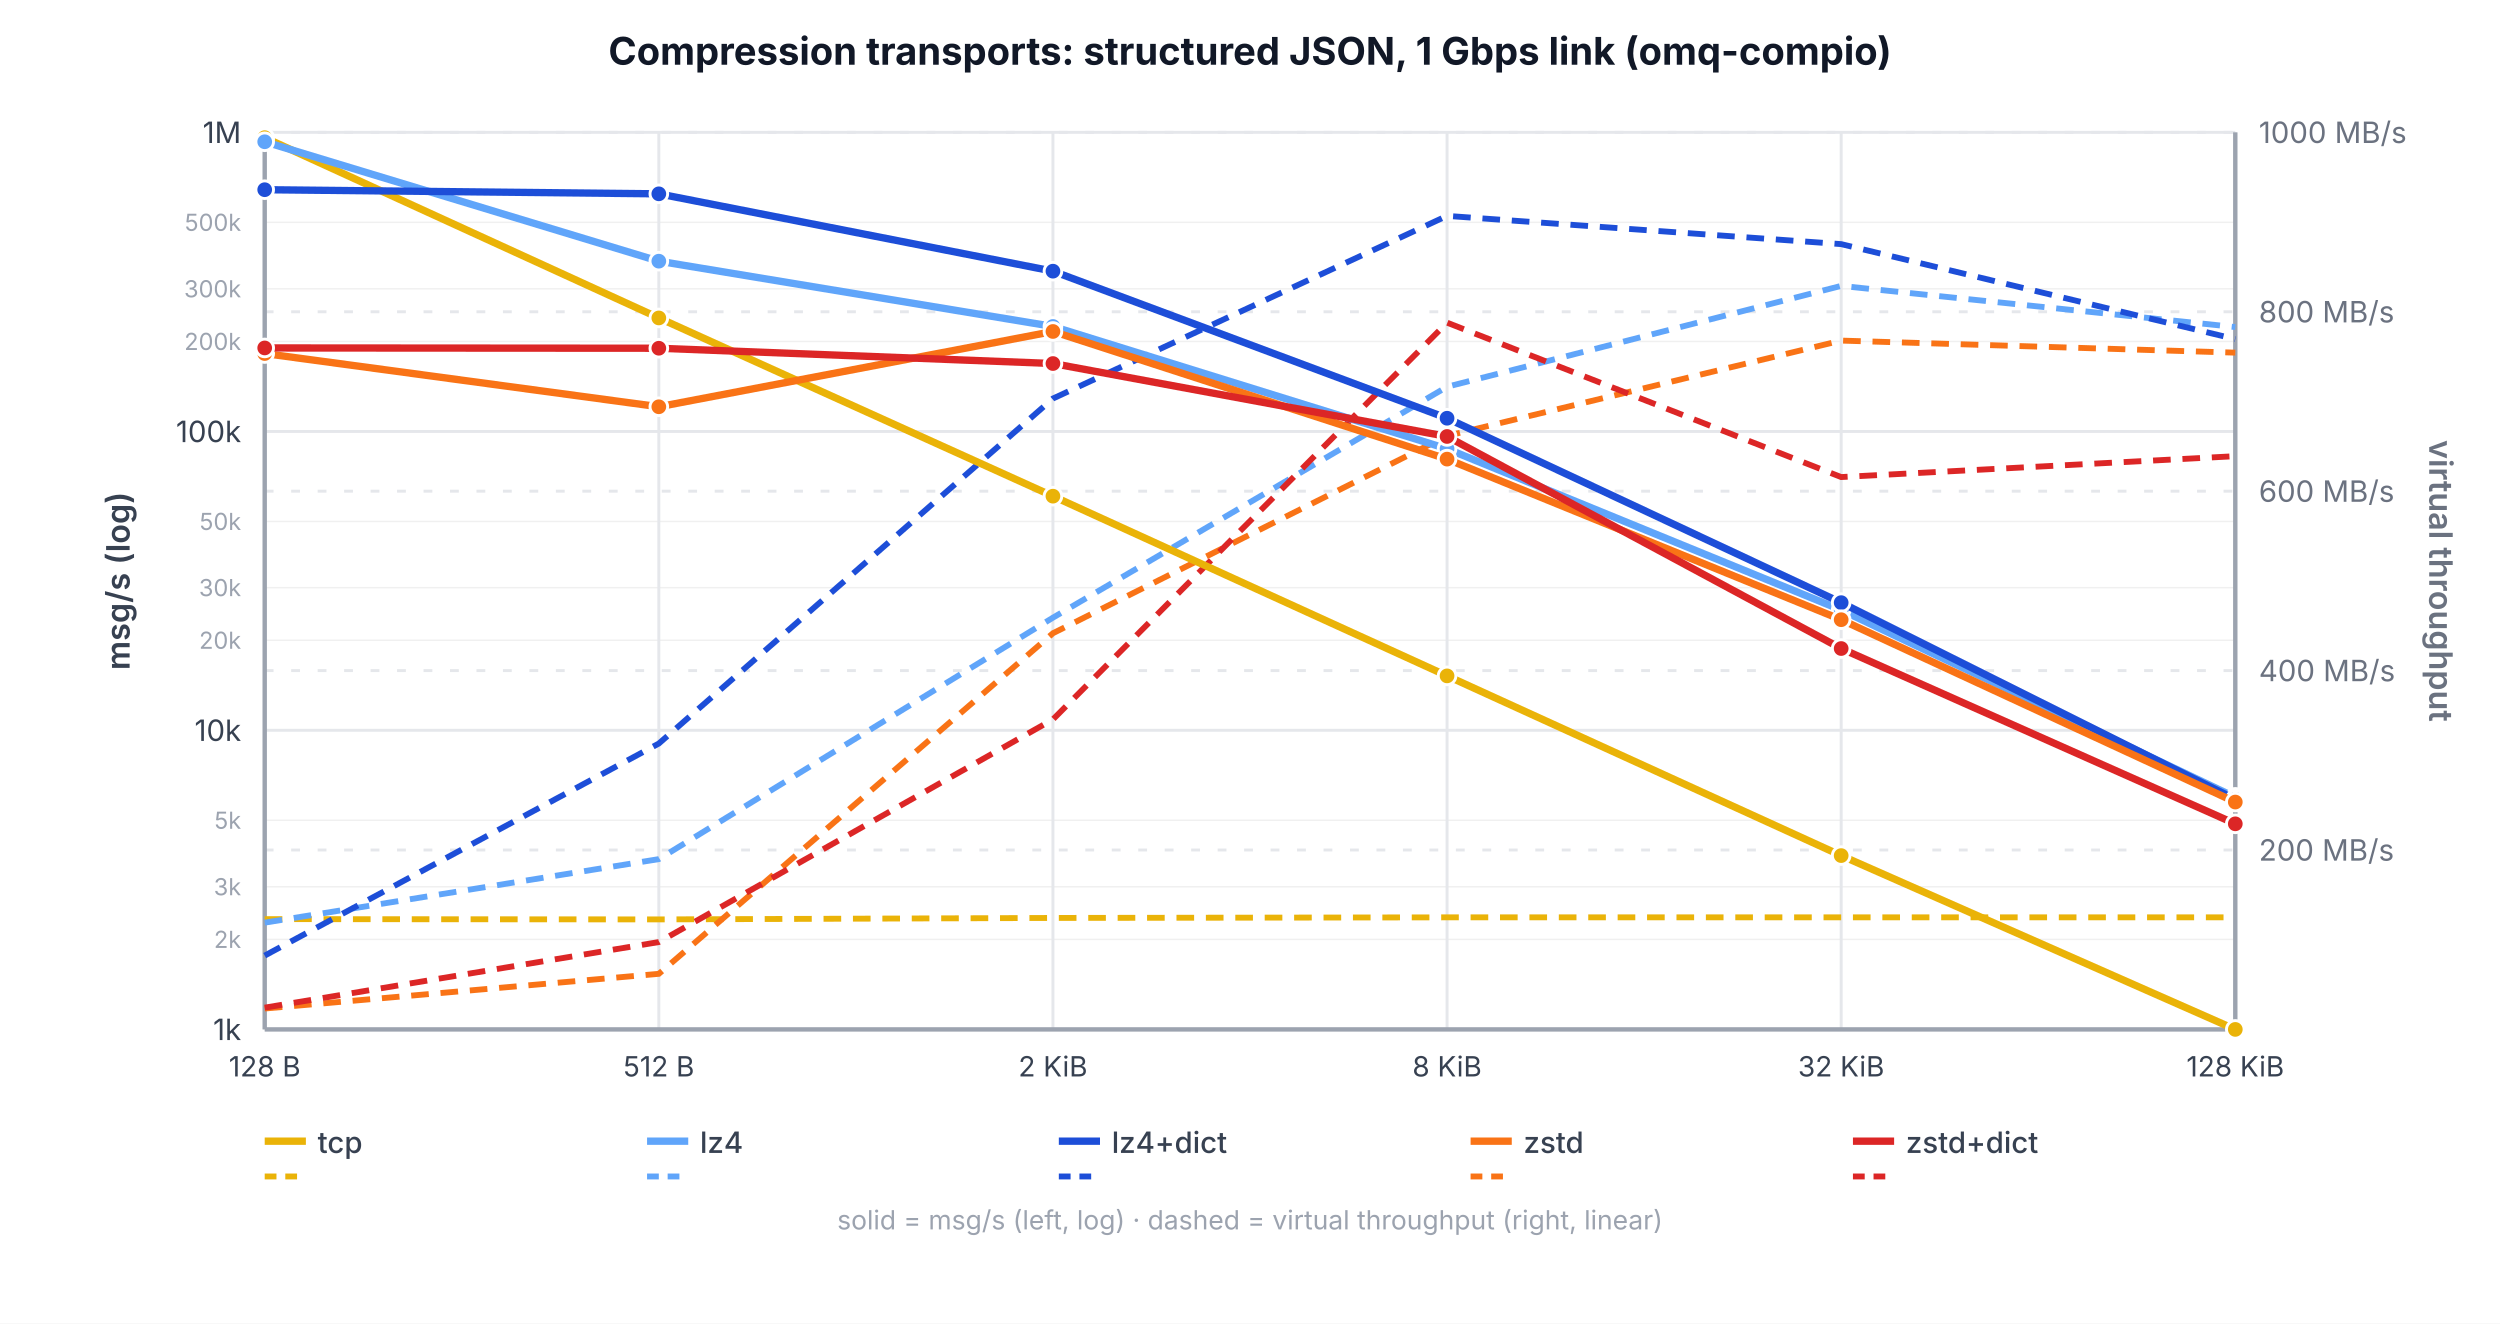
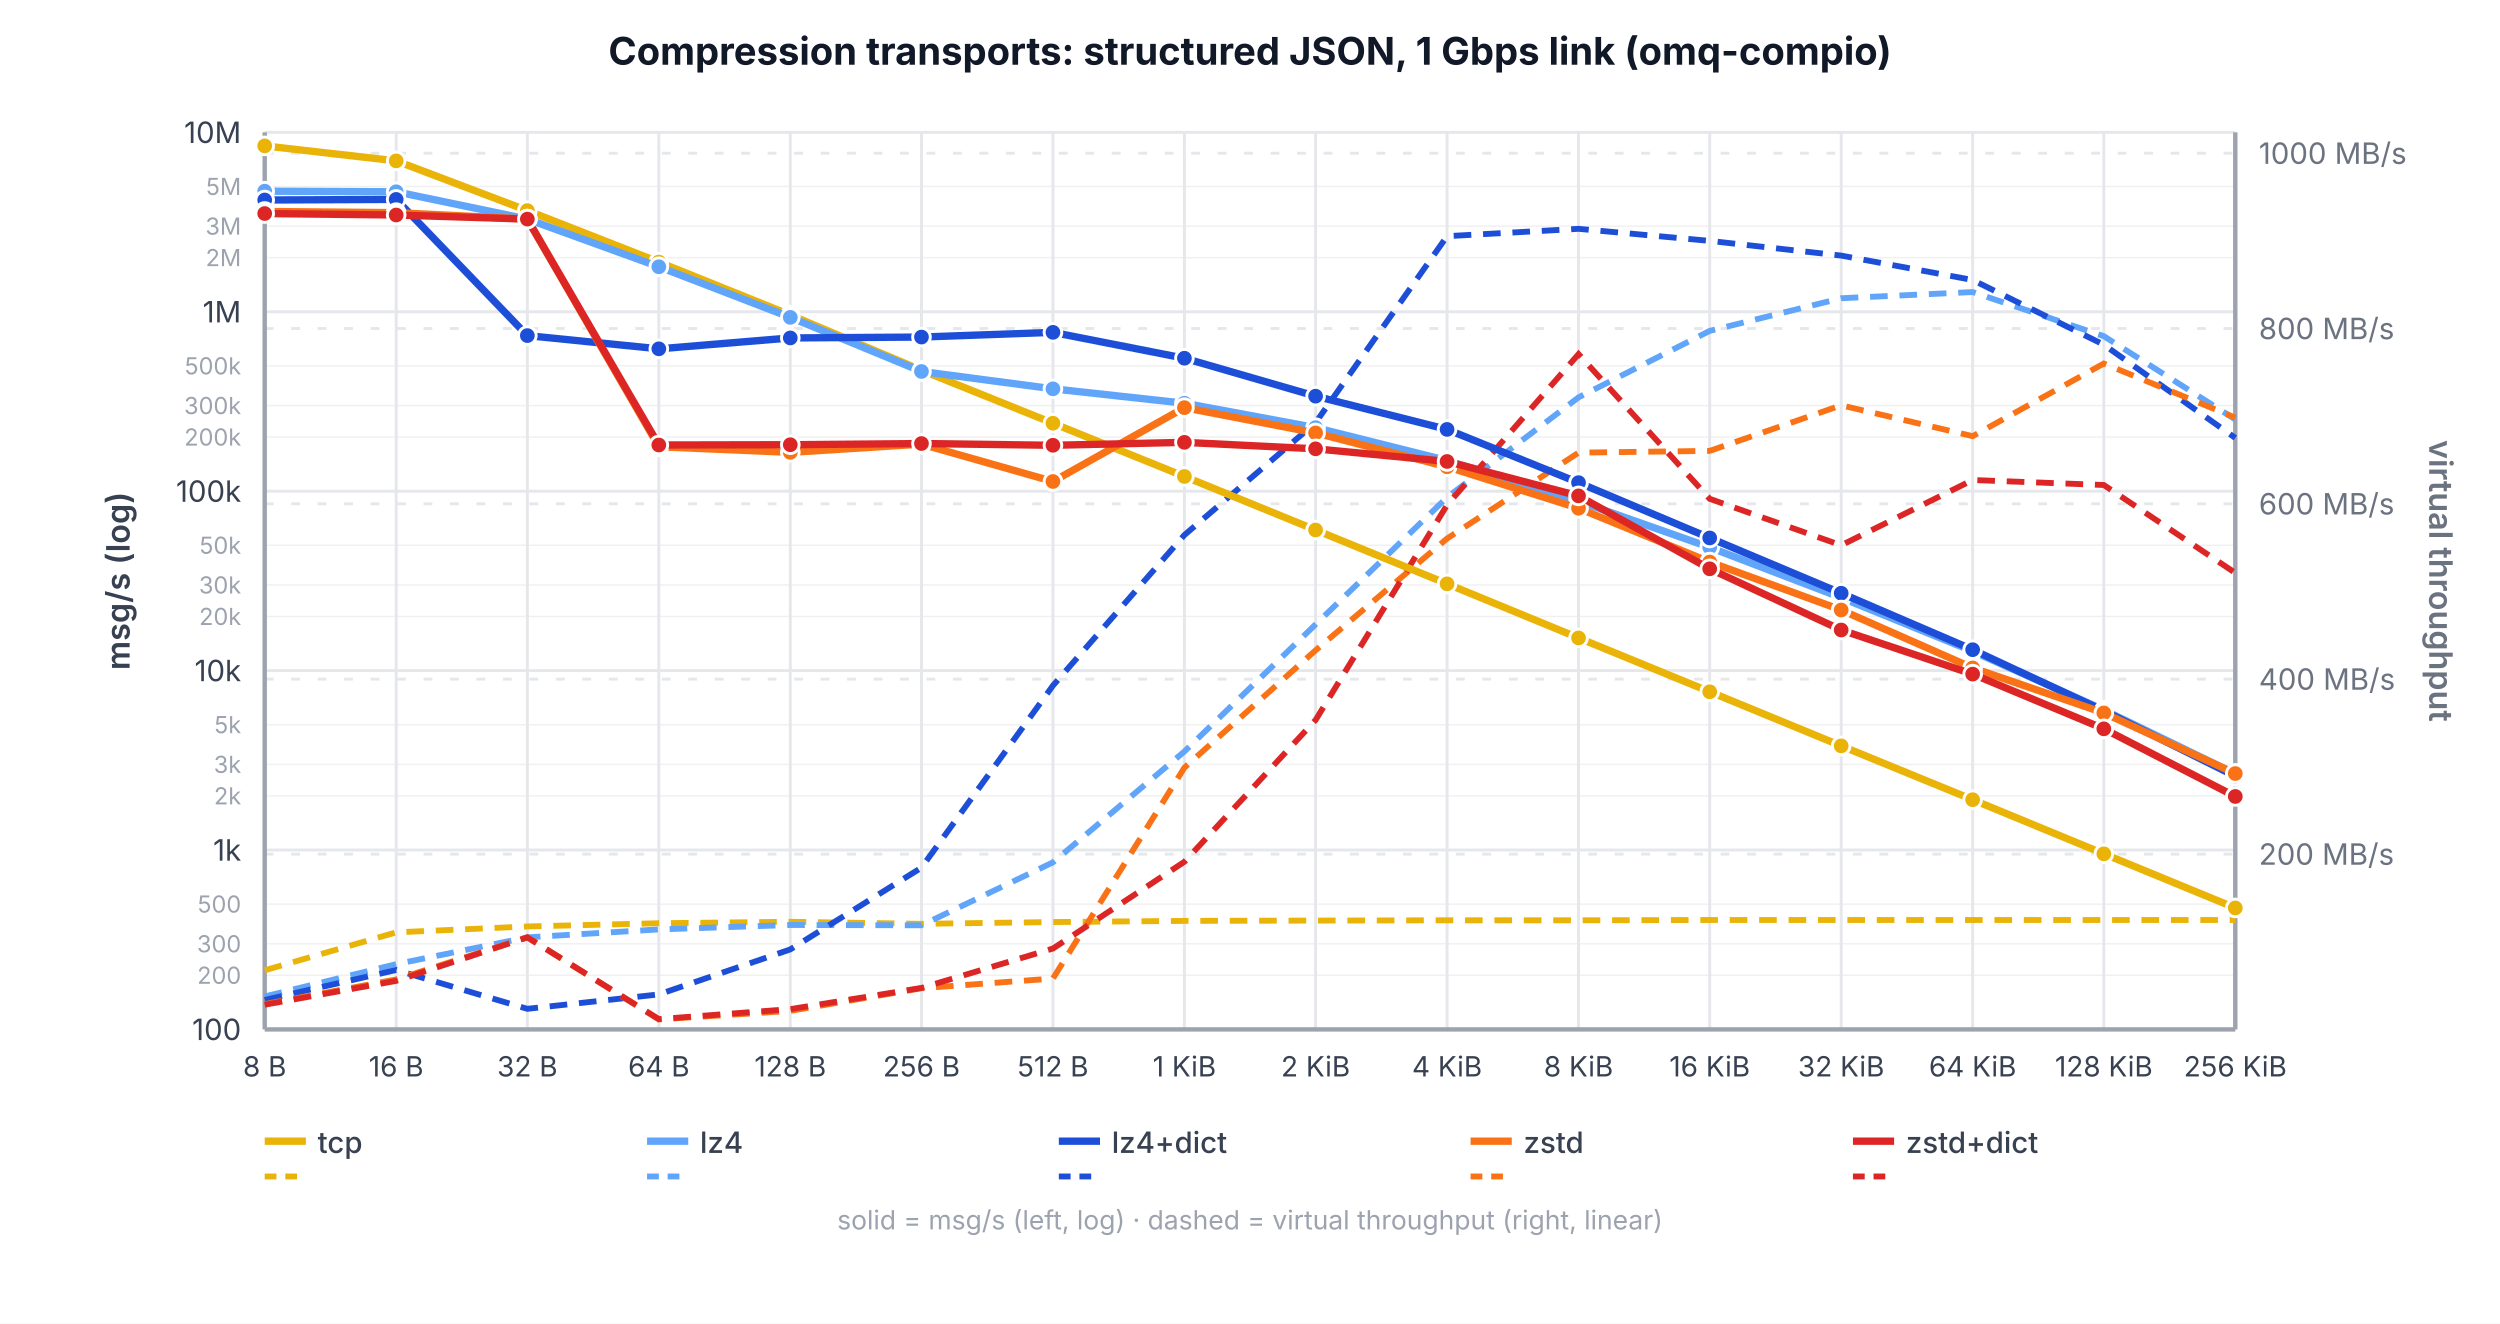
<svg xmlns="http://www.w3.org/2000/svg" viewBox="0 0 850 450" font-family="system-ui, -apple-system, sans-serif">
  <rect width="850" height="450" fill="white" />
  <line x1="90" y1="350.0" x2="760" y2="350.0" stroke="#e5e7eb" stroke-width="1" />
-   <text x="82" y="350.0" text-anchor="end" dominant-baseline="middle" fill="#374151" font-size="10">1k</text>
-   <line x1="90" y1="248.3" x2="760" y2="248.3" stroke="#e5e7eb" stroke-width="1" />
-   <text x="82" y="248.3" text-anchor="end" dominant-baseline="middle" fill="#374151" font-size="10">10k</text>
-   <line x1="90" y1="146.7" x2="760" y2="146.7" stroke="#e5e7eb" stroke-width="1" />
-   <text x="82" y="146.7" text-anchor="end" dominant-baseline="middle" fill="#374151" font-size="10">100k</text>
+   <text x="82" y="350.0" text-anchor="end" dominant-baseline="middle" fill="#374151" font-size="10">100</text>
+   <line x1="90" y1="289.0" x2="760" y2="289.0" stroke="#e5e7eb" stroke-width="1" />
+   <text x="82" y="289.0" text-anchor="end" dominant-baseline="middle" fill="#374151" font-size="10">1k</text>
+   <line x1="90" y1="228.0" x2="760" y2="228.0" stroke="#e5e7eb" stroke-width="1" />
+   <text x="82" y="228.0" text-anchor="end" dominant-baseline="middle" fill="#374151" font-size="10">10k</text>
+   <line x1="90" y1="167.0" x2="760" y2="167.0" stroke="#e5e7eb" stroke-width="1" />
+   <text x="82" y="167.0" text-anchor="end" dominant-baseline="middle" fill="#374151" font-size="10">100k</text>
+   <line x1="90" y1="106.0" x2="760" y2="106.0" stroke="#e5e7eb" stroke-width="1" />
+   <text x="82" y="106.0" text-anchor="end" dominant-baseline="middle" fill="#374151" font-size="10">1M</text>
  <line x1="90" y1="45.0" x2="760" y2="45.0" stroke="#e5e7eb" stroke-width="1" />
-   <text x="82" y="45.0" text-anchor="end" dominant-baseline="middle" fill="#374151" font-size="10">1M</text>
-   <line x1="90" y1="319.4" x2="760" y2="319.4" stroke="#f0f0f0" stroke-width="0.5" />
-   <text x="82" y="319.4" text-anchor="end" dominant-baseline="middle" fill="#9ca3af" font-size="8">2k</text>
-   <line x1="90" y1="301.5" x2="760" y2="301.5" stroke="#f0f0f0" stroke-width="0.5" />
-   <text x="82" y="301.5" text-anchor="end" dominant-baseline="middle" fill="#9ca3af" font-size="8">3k</text>
-   <line x1="90" y1="278.9" x2="760" y2="278.9" stroke="#f0f0f0" stroke-width="0.5" />
-   <text x="82" y="278.9" text-anchor="end" dominant-baseline="middle" fill="#9ca3af" font-size="8">5k</text>
-   <line x1="90" y1="217.7" x2="760" y2="217.7" stroke="#f0f0f0" stroke-width="0.5" />
-   <text x="82" y="217.7" text-anchor="end" dominant-baseline="middle" fill="#9ca3af" font-size="8">20k</text>
-   <line x1="90" y1="199.8" x2="760" y2="199.8" stroke="#f0f0f0" stroke-width="0.5" />
-   <text x="82" y="199.8" text-anchor="end" dominant-baseline="middle" fill="#9ca3af" font-size="8">30k</text>
-   <line x1="90" y1="177.3" x2="760" y2="177.3" stroke="#f0f0f0" stroke-width="0.5" />
-   <text x="82" y="177.3" text-anchor="end" dominant-baseline="middle" fill="#9ca3af" font-size="8">50k</text>
-   <line x1="90" y1="116.1" x2="760" y2="116.1" stroke="#f0f0f0" stroke-width="0.5" />
-   <text x="82" y="116.1" text-anchor="end" dominant-baseline="middle" fill="#9ca3af" font-size="8">200k</text>
-   <line x1="90" y1="98.2" x2="760" y2="98.2" stroke="#f0f0f0" stroke-width="0.5" />
-   <text x="82" y="98.2" text-anchor="end" dominant-baseline="middle" fill="#9ca3af" font-size="8">300k</text>
-   <line x1="90" y1="75.6" x2="760" y2="75.6" stroke="#f0f0f0" stroke-width="0.5" />
-   <text x="82" y="75.6" text-anchor="end" dominant-baseline="middle" fill="#9ca3af" font-size="8">500k</text>
-   <line x1="90" y1="289.0" x2="760" y2="289.0" stroke="#e5e7eb" stroke-width="1" stroke-dasharray="3,6" />
-   <text x="768" y="289.0" text-anchor="start" dominant-baseline="middle" fill="#6b7280" font-size="10">200 MB/s</text>
-   <line x1="90" y1="228.0" x2="760" y2="228.0" stroke="#e5e7eb" stroke-width="1" stroke-dasharray="3,6" />
-   <text x="768" y="228.0" text-anchor="start" dominant-baseline="middle" fill="#6b7280" font-size="10">400 MB/s</text>
-   <line x1="90" y1="167.0" x2="760" y2="167.0" stroke="#e5e7eb" stroke-width="1" stroke-dasharray="3,6" />
-   <text x="768" y="167.0" text-anchor="start" dominant-baseline="middle" fill="#6b7280" font-size="10">600 MB/s</text>
-   <line x1="90" y1="106.0" x2="760" y2="106.0" stroke="#e5e7eb" stroke-width="1" stroke-dasharray="3,6" />
-   <text x="768" y="106.0" text-anchor="start" dominant-baseline="middle" fill="#6b7280" font-size="10">800 MB/s</text>
-   <line x1="90" y1="45.0" x2="760" y2="45.0" stroke="#e5e7eb" stroke-width="1" stroke-dasharray="3,6" />
-   <text x="768" y="45.0" text-anchor="start" dominant-baseline="middle" fill="#6b7280" font-size="10">1000 MB/s</text>
+   <text x="82" y="45.0" text-anchor="end" dominant-baseline="middle" fill="#374151" font-size="10">10M</text>
+   <line x1="90" y1="331.6" x2="760" y2="331.6" stroke="#f0f0f0" stroke-width="0.5" />
+   <text x="82" y="331.6" text-anchor="end" dominant-baseline="middle" fill="#9ca3af" font-size="8">200</text>
+   <line x1="90" y1="320.9" x2="760" y2="320.9" stroke="#f0f0f0" stroke-width="0.5" />
+   <text x="82" y="320.9" text-anchor="end" dominant-baseline="middle" fill="#9ca3af" font-size="8">300</text>
+   <line x1="90" y1="307.4" x2="760" y2="307.4" stroke="#f0f0f0" stroke-width="0.5" />
+   <text x="82" y="307.4" text-anchor="end" dominant-baseline="middle" fill="#9ca3af" font-size="8">500</text>
+   <line x1="90" y1="270.6" x2="760" y2="270.6" stroke="#f0f0f0" stroke-width="0.5" />
+   <text x="82" y="270.6" text-anchor="end" dominant-baseline="middle" fill="#9ca3af" font-size="8">2k</text>
+   <line x1="90" y1="259.9" x2="760" y2="259.9" stroke="#f0f0f0" stroke-width="0.5" />
+   <text x="82" y="259.9" text-anchor="end" dominant-baseline="middle" fill="#9ca3af" font-size="8">3k</text>
+   <line x1="90" y1="246.4" x2="760" y2="246.4" stroke="#f0f0f0" stroke-width="0.5" />
+   <text x="82" y="246.4" text-anchor="end" dominant-baseline="middle" fill="#9ca3af" font-size="8">5k</text>
+   <line x1="90" y1="209.6" x2="760" y2="209.6" stroke="#f0f0f0" stroke-width="0.5" />
+   <text x="82" y="209.6" text-anchor="end" dominant-baseline="middle" fill="#9ca3af" font-size="8">20k</text>
+   <line x1="90" y1="198.9" x2="760" y2="198.9" stroke="#f0f0f0" stroke-width="0.5" />
+   <text x="82" y="198.9" text-anchor="end" dominant-baseline="middle" fill="#9ca3af" font-size="8">30k</text>
+   <line x1="90" y1="185.4" x2="760" y2="185.4" stroke="#f0f0f0" stroke-width="0.5" />
+   <text x="82" y="185.4" text-anchor="end" dominant-baseline="middle" fill="#9ca3af" font-size="8">50k</text>
+   <line x1="90" y1="148.6" x2="760" y2="148.6" stroke="#f0f0f0" stroke-width="0.5" />
+   <text x="82" y="148.6" text-anchor="end" dominant-baseline="middle" fill="#9ca3af" font-size="8">200k</text>
+   <line x1="90" y1="137.9" x2="760" y2="137.9" stroke="#f0f0f0" stroke-width="0.5" />
+   <text x="82" y="137.9" text-anchor="end" dominant-baseline="middle" fill="#9ca3af" font-size="8">300k</text>
+   <line x1="90" y1="124.4" x2="760" y2="124.4" stroke="#f0f0f0" stroke-width="0.5" />
+   <text x="82" y="124.4" text-anchor="end" dominant-baseline="middle" fill="#9ca3af" font-size="8">500k</text>
+   <line x1="90" y1="87.6" x2="760" y2="87.6" stroke="#f0f0f0" stroke-width="0.5" />
+   <text x="82" y="87.6" text-anchor="end" dominant-baseline="middle" fill="#9ca3af" font-size="8">2M</text>
+   <line x1="90" y1="76.9" x2="760" y2="76.9" stroke="#f0f0f0" stroke-width="0.5" />
+   <text x="82" y="76.9" text-anchor="end" dominant-baseline="middle" fill="#9ca3af" font-size="8">3M</text>
+   <line x1="90" y1="63.4" x2="760" y2="63.4" stroke="#f0f0f0" stroke-width="0.5" />
+   <text x="82" y="63.4" text-anchor="end" dominant-baseline="middle" fill="#9ca3af" font-size="8">5M</text>
+   <line x1="90" y1="290.4" x2="760" y2="290.4" stroke="#e5e7eb" stroke-width="1" stroke-dasharray="3,6" />
+   <text x="768" y="290.4" text-anchor="start" dominant-baseline="middle" fill="#6b7280" font-size="10">200 MB/s</text>
+   <line x1="90" y1="230.9" x2="760" y2="230.9" stroke="#e5e7eb" stroke-width="1" stroke-dasharray="3,6" />
+   <text x="768" y="230.9" text-anchor="start" dominant-baseline="middle" fill="#6b7280" font-size="10">400 MB/s</text>
+   <line x1="90" y1="171.3" x2="760" y2="171.3" stroke="#e5e7eb" stroke-width="1" stroke-dasharray="3,6" />
+   <text x="768" y="171.3" text-anchor="start" dominant-baseline="middle" fill="#6b7280" font-size="10">600 MB/s</text>
+   <line x1="90" y1="111.7" x2="760" y2="111.7" stroke="#e5e7eb" stroke-width="1" stroke-dasharray="3,6" />
+   <text x="768" y="111.7" text-anchor="start" dominant-baseline="middle" fill="#6b7280" font-size="10">800 MB/s</text>
+   <line x1="90" y1="52.1" x2="760" y2="52.1" stroke="#e5e7eb" stroke-width="1" stroke-dasharray="3,6" />
+   <text x="768" y="52.1" text-anchor="start" dominant-baseline="middle" fill="#6b7280" font-size="10">1000 MB/s</text>
  <line x1="90.0" y1="45" x2="90.0" y2="350" stroke="#e5e7eb" stroke-width="1" />
+   <line x1="134.7" y1="45" x2="134.7" y2="350" stroke="#e5e7eb" stroke-width="1" />
+   <line x1="179.3" y1="45" x2="179.3" y2="350" stroke="#e5e7eb" stroke-width="1" />
  <line x1="224.0" y1="45" x2="224.0" y2="350" stroke="#e5e7eb" stroke-width="1" />
+   <line x1="268.7" y1="45" x2="268.7" y2="350" stroke="#e5e7eb" stroke-width="1" />
+   <line x1="313.3" y1="45" x2="313.3" y2="350" stroke="#e5e7eb" stroke-width="1" />
  <line x1="358.0" y1="45" x2="358.0" y2="350" stroke="#e5e7eb" stroke-width="1" />
+   <line x1="402.7" y1="45" x2="402.7" y2="350" stroke="#e5e7eb" stroke-width="1" />
+   <line x1="447.3" y1="45" x2="447.3" y2="350" stroke="#e5e7eb" stroke-width="1" />
  <line x1="492.0" y1="45" x2="492.0" y2="350" stroke="#e5e7eb" stroke-width="1" />
+   <line x1="536.7" y1="45" x2="536.7" y2="350" stroke="#e5e7eb" stroke-width="1" />
+   <line x1="581.3" y1="45" x2="581.3" y2="350" stroke="#e5e7eb" stroke-width="1" />
  <line x1="626.0" y1="45" x2="626.0" y2="350" stroke="#e5e7eb" stroke-width="1" />
+   <line x1="670.7" y1="45" x2="670.7" y2="350" stroke="#e5e7eb" stroke-width="1" />
+   <line x1="715.3" y1="45" x2="715.3" y2="350" stroke="#e5e7eb" stroke-width="1" />
  <line x1="760.0" y1="45" x2="760.0" y2="350" stroke="#e5e7eb" stroke-width="1" />
  <line x1="90" y1="45" x2="90" y2="350" stroke="#9ca3af" stroke-width="1.5" />
  <line x1="760" y1="45" x2="760" y2="350" stroke="#9ca3af" stroke-width="1.5" />
  <line x1="90" y1="350" x2="760" y2="350" stroke="#9ca3af" stroke-width="1.5" />
-   <text x="90.0" y="366" text-anchor="middle" fill="#374151" font-size="9.5">128 B</text>
-   <text x="224.0" y="366" text-anchor="middle" fill="#374151" font-size="9.5">512 B</text>
-   <text x="358.0" y="366" text-anchor="middle" fill="#374151" font-size="9.5">2 KiB</text>
-   <text x="492.0" y="366" text-anchor="middle" fill="#374151" font-size="9.5">8 KiB</text>
+   <text x="90.0" y="366" text-anchor="middle" fill="#374151" font-size="9.5">8 B</text>
+   <text x="134.7" y="366" text-anchor="middle" fill="#374151" font-size="9.5">16 B</text>
+   <text x="179.3" y="366" text-anchor="middle" fill="#374151" font-size="9.5">32 B</text>
+   <text x="224.0" y="366" text-anchor="middle" fill="#374151" font-size="9.5">64 B</text>
+   <text x="268.7" y="366" text-anchor="middle" fill="#374151" font-size="9.5">128 B</text>
+   <text x="313.3" y="366" text-anchor="middle" fill="#374151" font-size="9.5">256 B</text>
+   <text x="358.0" y="366" text-anchor="middle" fill="#374151" font-size="9.5">512 B</text>
+   <text x="402.7" y="366" text-anchor="middle" fill="#374151" font-size="9.5">1 KiB</text>
+   <text x="447.3" y="366" text-anchor="middle" fill="#374151" font-size="9.5">2 KiB</text>
+   <text x="492.0" y="366" text-anchor="middle" fill="#374151" font-size="9.5">4 KiB</text>
+   <text x="536.7" y="366" text-anchor="middle" fill="#374151" font-size="9.5">8 KiB</text>
+   <text x="581.3" y="366" text-anchor="middle" fill="#374151" font-size="9.5">16 KiB</text>
  <text x="626.0" y="366" text-anchor="middle" fill="#374151" font-size="9.5">32 KiB</text>
-   <text x="760.0" y="366" text-anchor="middle" fill="#374151" font-size="9.5">128 KiB</text>
+   <text x="670.7" y="366" text-anchor="middle" fill="#374151" font-size="9.5">64 KiB</text>
+   <text x="715.3" y="366" text-anchor="middle" fill="#374151" font-size="9.5">128 KiB</text>
+   <text x="760.0" y="366" text-anchor="middle" fill="#374151" font-size="9.5">256 KiB</text>
  <text x="40" y="197.5" text-anchor="middle" dominant-baseline="middle" fill="#374151" font-size="11" font-weight="600" transform="rotate(-90,40,197.5)">msg/s (log)</text>
  <text x="830" y="197.5" text-anchor="middle" dominant-baseline="middle" fill="#6b7280" font-size="11" font-weight="600" transform="rotate(90,830,197.5)">virtual throughput</text>
  <text x="425.0" y="22" text-anchor="middle" fill="#111827" font-size="13" font-weight="700">Compression transports: structured JSON, 1 Gbps link (omq-compio)</text>
-   <polyline points="90.0,312.5 224.0,312.6 358.0,312.1 492.0,311.9 626.0,311.9 760.0,311.9" fill="none" stroke="#eab308" stroke-width="2" stroke-dasharray="6,4" />
-   <polyline points="90.0,313.7 224.0,292.1 358.0,210.0 492.0,131.5 626.0,97.2 760.0,111.2" fill="none" stroke="#60a5fa" stroke-width="2" stroke-dasharray="6,4" />
-   <polyline points="90.0,324.9 224.0,252.8 358.0,135.5 492.0,73.4 626.0,83.0 760.0,115.3" fill="none" stroke="#1d4ed8" stroke-width="2" stroke-dasharray="6,4" />
-   <polyline points="90.0,342.9 224.0,331.1 358.0,215.3 492.0,148.2 626.0,115.8 760.0,119.9" fill="none" stroke="#f97316" stroke-width="2" stroke-dasharray="6,4" />
-   <polyline points="90.0,342.6 224.0,320.3 358.0,244.6 492.0,109.7 626.0,162.2 760.0,155.1" fill="none" stroke="#dc2626" stroke-width="2" stroke-dasharray="6,4" />
-   <polyline points="90.0,46.8 224.0,108.1 358.0,168.7 492.0,229.8 626.0,290.9 760.0,350.0" fill="none" stroke="#eab308" stroke-width="2.5" stroke-linecap="round" stroke-linejoin="round" />
-   <circle cx="90.0" cy="46.8" r="3" fill="#eab308" stroke="white" stroke-width="1" />
-   <circle cx="224.0" cy="108.1" r="3" fill="#eab308" stroke="white" stroke-width="1" />
-   <circle cx="358.0" cy="168.7" r="3" fill="#eab308" stroke="white" stroke-width="1" />
-   <circle cx="492.0" cy="229.8" r="3" fill="#eab308" stroke="white" stroke-width="1" />
-   <circle cx="626.0" cy="290.9" r="3" fill="#eab308" stroke="white" stroke-width="1" />
-   <circle cx="760.0" cy="350.0" r="3" fill="#eab308" stroke="white" stroke-width="1" />
-   <polyline points="90.0,48.2 224.0,88.8 358.0,111.0 492.0,152.6 626.0,207.4 760.0,271.1" fill="none" stroke="#60a5fa" stroke-width="2.5" stroke-linecap="round" stroke-linejoin="round" />
-   <circle cx="90.0" cy="48.2" r="3" fill="#60a5fa" stroke="white" stroke-width="1" />
-   <circle cx="224.0" cy="88.8" r="3" fill="#60a5fa" stroke="white" stroke-width="1" />
-   <circle cx="358.0" cy="111.0" r="3" fill="#60a5fa" stroke="white" stroke-width="1" />
-   <circle cx="492.0" cy="152.6" r="3" fill="#60a5fa" stroke="white" stroke-width="1" />
-   <circle cx="626.0" cy="207.4" r="3" fill="#60a5fa" stroke="white" stroke-width="1" />
-   <circle cx="760.0" cy="271.1" r="3" fill="#60a5fa" stroke="white" stroke-width="1" />
-   <polyline points="90.0,64.5 224.0,65.9 358.0,92.2 492.0,142.2 626.0,204.9 760.0,271.8" fill="none" stroke="#1d4ed8" stroke-width="2.5" stroke-linecap="round" stroke-linejoin="round" />
-   <circle cx="90.0" cy="64.5" r="3" fill="#1d4ed8" stroke="white" stroke-width="1" />
-   <circle cx="224.0" cy="65.9" r="3" fill="#1d4ed8" stroke="white" stroke-width="1" />
-   <circle cx="358.0" cy="92.2" r="3" fill="#1d4ed8" stroke="white" stroke-width="1" />
-   <circle cx="492.0" cy="142.2" r="3" fill="#1d4ed8" stroke="white" stroke-width="1" />
-   <circle cx="626.0" cy="204.9" r="3" fill="#1d4ed8" stroke="white" stroke-width="1" />
-   <circle cx="760.0" cy="271.8" r="3" fill="#1d4ed8" stroke="white" stroke-width="1" />
-   <polyline points="90.0,120.2 224.0,138.3 358.0,112.7 492.0,156.1 626.0,210.7 760.0,272.7" fill="none" stroke="#f97316" stroke-width="2.5" stroke-linecap="round" stroke-linejoin="round" />
-   <circle cx="90.0" cy="120.2" r="3" fill="#f97316" stroke="white" stroke-width="1" />
-   <circle cx="224.0" cy="138.3" r="3" fill="#f97316" stroke="white" stroke-width="1" />
-   <circle cx="358.0" cy="112.7" r="3" fill="#f97316" stroke="white" stroke-width="1" />
-   <circle cx="492.0" cy="156.1" r="3" fill="#f97316" stroke="white" stroke-width="1" />
-   <circle cx="626.0" cy="210.7" r="3" fill="#f97316" stroke="white" stroke-width="1" />
-   <circle cx="760.0" cy="272.7" r="3" fill="#f97316" stroke="white" stroke-width="1" />
-   <polyline points="90.0,118.3 224.0,118.4 358.0,123.6 492.0,148.4 626.0,220.5 760.0,280.1" fill="none" stroke="#dc2626" stroke-width="2.5" stroke-linecap="round" stroke-linejoin="round" />
-   <circle cx="90.0" cy="118.3" r="3" fill="#dc2626" stroke="white" stroke-width="1" />
-   <circle cx="224.0" cy="118.4" r="3" fill="#dc2626" stroke="white" stroke-width="1" />
-   <circle cx="358.0" cy="123.6" r="3" fill="#dc2626" stroke="white" stroke-width="1" />
-   <circle cx="492.0" cy="148.4" r="3" fill="#dc2626" stroke="white" stroke-width="1" />
-   <circle cx="626.0" cy="220.5" r="3" fill="#dc2626" stroke="white" stroke-width="1" />
-   <circle cx="760.0" cy="280.1" r="3" fill="#dc2626" stroke="white" stroke-width="1" />
+   <polyline points="90.0,329.9 134.7,317.0 179.3,315.0 224.0,313.9 268.7,313.4 313.3,314.1 358.0,313.5 402.7,313.1 447.3,313.0 492.0,312.9 536.7,312.9 581.3,312.8 626.0,312.8 670.7,312.8 715.3,312.8 760.0,312.8" fill="none" stroke="#eab308" stroke-width="2" stroke-dasharray="6,4" />
+   <polyline points="90.0,338.8 134.7,327.8 179.3,318.7 224.0,316.0 268.7,314.5 313.3,314.6 358.0,293.2 402.7,255.5 447.3,212.3 492.0,169.1 536.7,135.1 581.3,112.5 626.0,101.4 670.7,99.3 715.3,114.3 760.0,142.6" fill="none" stroke="#60a5fa" stroke-width="2" stroke-dasharray="6,4" />
+   <polyline points="90.0,340.0 134.7,329.8 179.3,343.0 224.0,338.1 268.7,322.8 313.3,295.0 358.0,233.1 402.7,181.9 447.3,143.7 492.0,80.3 536.7,77.8 581.3,81.9 626.0,86.9 670.7,95.2 715.3,117.2 760.0,148.9" fill="none" stroke="#1d4ed8" stroke-width="2" stroke-dasharray="6,4" />
+   <polyline points="90.0,341.4 134.7,333.0 179.3,318.7 224.0,346.6 268.7,343.7 313.3,336.0 358.0,332.7 402.7,261.0 447.3,221.1 492.0,183.1 536.7,153.9 581.3,153.3 626.0,137.8 670.7,148.3 715.3,123.6 760.0,142.0" fill="none" stroke="#f97316" stroke-width="2" stroke-dasharray="6,4" />
+   <polyline points="90.0,341.6 134.7,333.5 179.3,318.7 224.0,346.5 268.7,343.1 313.3,335.9 358.0,322.5 402.7,293.0 447.3,244.8 492.0,171.7 536.7,120.4 581.3,169.6 626.0,185.4 670.7,163.2 715.3,164.9 760.0,194.8" fill="none" stroke="#dc2626" stroke-width="2" stroke-dasharray="6,4" />
+   <polyline points="90.0,49.6 134.7,54.7 179.3,71.6 224.0,89.1 268.7,107.1 313.3,125.9 358.0,143.9 402.7,162.0 447.3,180.2 492.0,198.5 536.7,216.9 581.3,235.2 626.0,253.6 670.7,271.9 715.3,290.3 760.0,308.7" fill="none" stroke="#eab308" stroke-width="2.5" stroke-linecap="round" stroke-linejoin="round" />
+   <circle cx="90.0" cy="49.6" r="3" fill="#eab308" stroke="white" stroke-width="1" />
+   <circle cx="134.7" cy="54.7" r="3" fill="#eab308" stroke="white" stroke-width="1" />
+   <circle cx="179.3" cy="71.6" r="3" fill="#eab308" stroke="white" stroke-width="1" />
+   <circle cx="224.0" cy="89.1" r="3" fill="#eab308" stroke="white" stroke-width="1" />
+   <circle cx="268.7" cy="107.1" r="3" fill="#eab308" stroke="white" stroke-width="1" />
+   <circle cx="313.3" cy="125.9" r="3" fill="#eab308" stroke="white" stroke-width="1" />
+   <circle cx="358.0" cy="143.9" r="3" fill="#eab308" stroke="white" stroke-width="1" />
+   <circle cx="402.7" cy="162.0" r="3" fill="#eab308" stroke="white" stroke-width="1" />
+   <circle cx="447.3" cy="180.2" r="3" fill="#eab308" stroke="white" stroke-width="1" />
+   <circle cx="492.0" cy="198.5" r="3" fill="#eab308" stroke="white" stroke-width="1" />
+   <circle cx="536.7" cy="216.9" r="3" fill="#eab308" stroke="white" stroke-width="1" />
+   <circle cx="581.3" cy="235.2" r="3" fill="#eab308" stroke="white" stroke-width="1" />
+   <circle cx="626.0" cy="253.6" r="3" fill="#eab308" stroke="white" stroke-width="1" />
+   <circle cx="670.7" cy="271.9" r="3" fill="#eab308" stroke="white" stroke-width="1" />
+   <circle cx="715.3" cy="290.3" r="3" fill="#eab308" stroke="white" stroke-width="1" />
+   <circle cx="760.0" cy="308.7" r="3" fill="#eab308" stroke="white" stroke-width="1" />
+   <polyline points="90.0,65.0 134.7,65.2 179.3,74.5 224.0,90.7 268.7,107.9 313.3,126.3 358.0,132.2 402.7,137.1 447.3,145.4 492.0,156.6 536.7,170.4 581.3,186.1 626.0,203.2 670.7,221.4 715.3,241.4 760.0,263.1" fill="none" stroke="#60a5fa" stroke-width="2.5" stroke-linecap="round" stroke-linejoin="round" />
+   <circle cx="90.0" cy="65.0" r="3" fill="#60a5fa" stroke="white" stroke-width="1" />
+   <circle cx="134.7" cy="65.2" r="3" fill="#60a5fa" stroke="white" stroke-width="1" />
+   <circle cx="179.3" cy="74.5" r="3" fill="#60a5fa" stroke="white" stroke-width="1" />
+   <circle cx="224.0" cy="90.7" r="3" fill="#60a5fa" stroke="white" stroke-width="1" />
+   <circle cx="268.7" cy="107.9" r="3" fill="#60a5fa" stroke="white" stroke-width="1" />
+   <circle cx="313.3" cy="126.3" r="3" fill="#60a5fa" stroke="white" stroke-width="1" />
+   <circle cx="358.0" cy="132.2" r="3" fill="#60a5fa" stroke="white" stroke-width="1" />
+   <circle cx="402.7" cy="137.1" r="3" fill="#60a5fa" stroke="white" stroke-width="1" />
+   <circle cx="447.3" cy="145.4" r="3" fill="#60a5fa" stroke="white" stroke-width="1" />
+   <circle cx="492.0" cy="156.6" r="3" fill="#60a5fa" stroke="white" stroke-width="1" />
+   <circle cx="536.7" cy="170.4" r="3" fill="#60a5fa" stroke="white" stroke-width="1" />
+   <circle cx="581.3" cy="186.1" r="3" fill="#60a5fa" stroke="white" stroke-width="1" />
+   <circle cx="626.0" cy="203.2" r="3" fill="#60a5fa" stroke="white" stroke-width="1" />
+   <circle cx="670.7" cy="221.4" r="3" fill="#60a5fa" stroke="white" stroke-width="1" />
+   <circle cx="715.3" cy="241.4" r="3" fill="#60a5fa" stroke="white" stroke-width="1" />
+   <circle cx="760.0" cy="263.1" r="3" fill="#60a5fa" stroke="white" stroke-width="1" />
+   <polyline points="90.0,68.0 134.7,67.8 179.3,114.1 224.0,118.6 268.7,114.9 313.3,114.6 358.0,113.0 402.7,121.8 447.3,134.7 492.0,146.0 536.7,164.1 581.3,182.9 626.0,201.7 670.7,220.9 715.3,241.7 760.0,263.9" fill="none" stroke="#1d4ed8" stroke-width="2.5" stroke-linecap="round" stroke-linejoin="round" />
+   <circle cx="90.0" cy="68.0" r="3" fill="#1d4ed8" stroke="white" stroke-width="1" />
+   <circle cx="134.7" cy="67.8" r="3" fill="#1d4ed8" stroke="white" stroke-width="1" />
+   <circle cx="179.3" cy="114.1" r="3" fill="#1d4ed8" stroke="white" stroke-width="1" />
+   <circle cx="224.0" cy="118.6" r="3" fill="#1d4ed8" stroke="white" stroke-width="1" />
+   <circle cx="268.7" cy="114.9" r="3" fill="#1d4ed8" stroke="white" stroke-width="1" />
+   <circle cx="313.3" cy="114.6" r="3" fill="#1d4ed8" stroke="white" stroke-width="1" />
+   <circle cx="358.0" cy="113.0" r="3" fill="#1d4ed8" stroke="white" stroke-width="1" />
+   <circle cx="402.7" cy="121.8" r="3" fill="#1d4ed8" stroke="white" stroke-width="1" />
+   <circle cx="447.3" cy="134.7" r="3" fill="#1d4ed8" stroke="white" stroke-width="1" />
+   <circle cx="492.0" cy="146.0" r="3" fill="#1d4ed8" stroke="white" stroke-width="1" />
+   <circle cx="536.7" cy="164.1" r="3" fill="#1d4ed8" stroke="white" stroke-width="1" />
+   <circle cx="581.3" cy="182.9" r="3" fill="#1d4ed8" stroke="white" stroke-width="1" />
+   <circle cx="626.0" cy="201.7" r="3" fill="#1d4ed8" stroke="white" stroke-width="1" />
+   <circle cx="670.7" cy="220.9" r="3" fill="#1d4ed8" stroke="white" stroke-width="1" />
+   <circle cx="715.3" cy="241.7" r="3" fill="#1d4ed8" stroke="white" stroke-width="1" />
+   <circle cx="760.0" cy="263.9" r="3" fill="#1d4ed8" stroke="white" stroke-width="1" />
+   <polyline points="90.0,71.9 134.7,72.3 179.3,74.5 224.0,151.9 268.7,153.8 313.3,151.0 358.0,163.7 402.7,138.6 447.3,147.2 492.0,158.7 536.7,172.8 581.3,191.1 626.0,207.4 670.7,227.1 715.3,242.4 760.0,263.0" fill="none" stroke="#f97316" stroke-width="2.5" stroke-linecap="round" stroke-linejoin="round" />
+   <circle cx="90.0" cy="71.9" r="3" fill="#f97316" stroke="white" stroke-width="1" />
+   <circle cx="134.7" cy="72.3" r="3" fill="#f97316" stroke="white" stroke-width="1" />
+   <circle cx="179.3" cy="74.5" r="3" fill="#f97316" stroke="white" stroke-width="1" />
+   <circle cx="224.0" cy="151.9" r="3" fill="#f97316" stroke="white" stroke-width="1" />
+   <circle cx="268.7" cy="153.8" r="3" fill="#f97316" stroke="white" stroke-width="1" />
+   <circle cx="313.3" cy="151.0" r="3" fill="#f97316" stroke="white" stroke-width="1" />
+   <circle cx="358.0" cy="163.7" r="3" fill="#f97316" stroke="white" stroke-width="1" />
+   <circle cx="402.7" cy="138.6" r="3" fill="#f97316" stroke="white" stroke-width="1" />
+   <circle cx="447.3" cy="147.2" r="3" fill="#f97316" stroke="white" stroke-width="1" />
+   <circle cx="492.0" cy="158.7" r="3" fill="#f97316" stroke="white" stroke-width="1" />
+   <circle cx="536.7" cy="172.8" r="3" fill="#f97316" stroke="white" stroke-width="1" />
+   <circle cx="581.3" cy="191.1" r="3" fill="#f97316" stroke="white" stroke-width="1" />
+   <circle cx="626.0" cy="207.4" r="3" fill="#f97316" stroke="white" stroke-width="1" />
+   <circle cx="670.7" cy="227.1" r="3" fill="#f97316" stroke="white" stroke-width="1" />
+   <circle cx="715.3" cy="242.4" r="3" fill="#f97316" stroke="white" stroke-width="1" />
+   <circle cx="760.0" cy="263.0" r="3" fill="#f97316" stroke="white" stroke-width="1" />
+   <polyline points="90.0,72.6 134.7,73.1 179.3,74.5 224.0,151.3 268.7,151.2 313.3,150.8 358.0,151.4 402.7,150.4 447.3,152.6 492.0,156.9 536.7,168.6 581.3,193.4 626.0,214.2 670.7,229.2 715.3,247.8 760.0,270.8" fill="none" stroke="#dc2626" stroke-width="2.5" stroke-linecap="round" stroke-linejoin="round" />
+   <circle cx="90.0" cy="72.6" r="3" fill="#dc2626" stroke="white" stroke-width="1" />
+   <circle cx="134.7" cy="73.1" r="3" fill="#dc2626" stroke="white" stroke-width="1" />
+   <circle cx="179.3" cy="74.5" r="3" fill="#dc2626" stroke="white" stroke-width="1" />
+   <circle cx="224.0" cy="151.3" r="3" fill="#dc2626" stroke="white" stroke-width="1" />
+   <circle cx="268.7" cy="151.2" r="3" fill="#dc2626" stroke="white" stroke-width="1" />
+   <circle cx="313.3" cy="150.8" r="3" fill="#dc2626" stroke="white" stroke-width="1" />
+   <circle cx="358.0" cy="151.4" r="3" fill="#dc2626" stroke="white" stroke-width="1" />
+   <circle cx="402.7" cy="150.4" r="3" fill="#dc2626" stroke="white" stroke-width="1" />
+   <circle cx="447.3" cy="152.6" r="3" fill="#dc2626" stroke="white" stroke-width="1" />
+   <circle cx="492.0" cy="156.9" r="3" fill="#dc2626" stroke="white" stroke-width="1" />
+   <circle cx="536.7" cy="168.6" r="3" fill="#dc2626" stroke="white" stroke-width="1" />
+   <circle cx="581.3" cy="193.4" r="3" fill="#dc2626" stroke="white" stroke-width="1" />
+   <circle cx="626.0" cy="214.2" r="3" fill="#dc2626" stroke="white" stroke-width="1" />
+   <circle cx="670.7" cy="229.2" r="3" fill="#dc2626" stroke="white" stroke-width="1" />
+   <circle cx="715.3" cy="247.8" r="3" fill="#dc2626" stroke="white" stroke-width="1" />
+   <circle cx="760.0" cy="270.8" r="3" fill="#dc2626" stroke="white" stroke-width="1" />
  <line x1="90" y1="388" x2="104" y2="388" stroke="#eab308" stroke-width="2.5" />
  <line x1="90" y1="400" x2="104" y2="400" stroke="#eab308" stroke-width="2" stroke-dasharray="4,3" />
  <text x="108" y="392" fill="#374151" font-size="10" font-weight="500">tcp</text>
  <line x1="220" y1="388" x2="234" y2="388" stroke="#60a5fa" stroke-width="2.5" />
  <line x1="220" y1="400" x2="234" y2="400" stroke="#60a5fa" stroke-width="2" stroke-dasharray="4,3" />
  <text x="238" y="392" fill="#374151" font-size="10" font-weight="500">lz4</text>
  <line x1="360" y1="388" x2="374" y2="388" stroke="#1d4ed8" stroke-width="2.5" />
  <line x1="360" y1="400" x2="374" y2="400" stroke="#1d4ed8" stroke-width="2" stroke-dasharray="4,3" />
  <text x="378" y="392" fill="#374151" font-size="10" font-weight="500">lz4+dict</text>
  <line x1="500" y1="388" x2="514" y2="388" stroke="#f97316" stroke-width="2.5" />
  <line x1="500" y1="400" x2="514" y2="400" stroke="#f97316" stroke-width="2" stroke-dasharray="4,3" />
  <text x="518" y="392" fill="#374151" font-size="10" font-weight="500">zstd</text>
  <line x1="630" y1="388" x2="644" y2="388" stroke="#dc2626" stroke-width="2.5" />
  <line x1="630" y1="400" x2="644" y2="400" stroke="#dc2626" stroke-width="2" stroke-dasharray="4,3" />
  <text x="648" y="392" fill="#374151" font-size="10" font-weight="500">zstd+dict</text>
  <text x="425.0" y="418" text-anchor="middle" fill="#9ca3af" font-size="9">solid = msg/s (left, log) · dashed = virtual throughput (right, linear)</text>
</svg>
